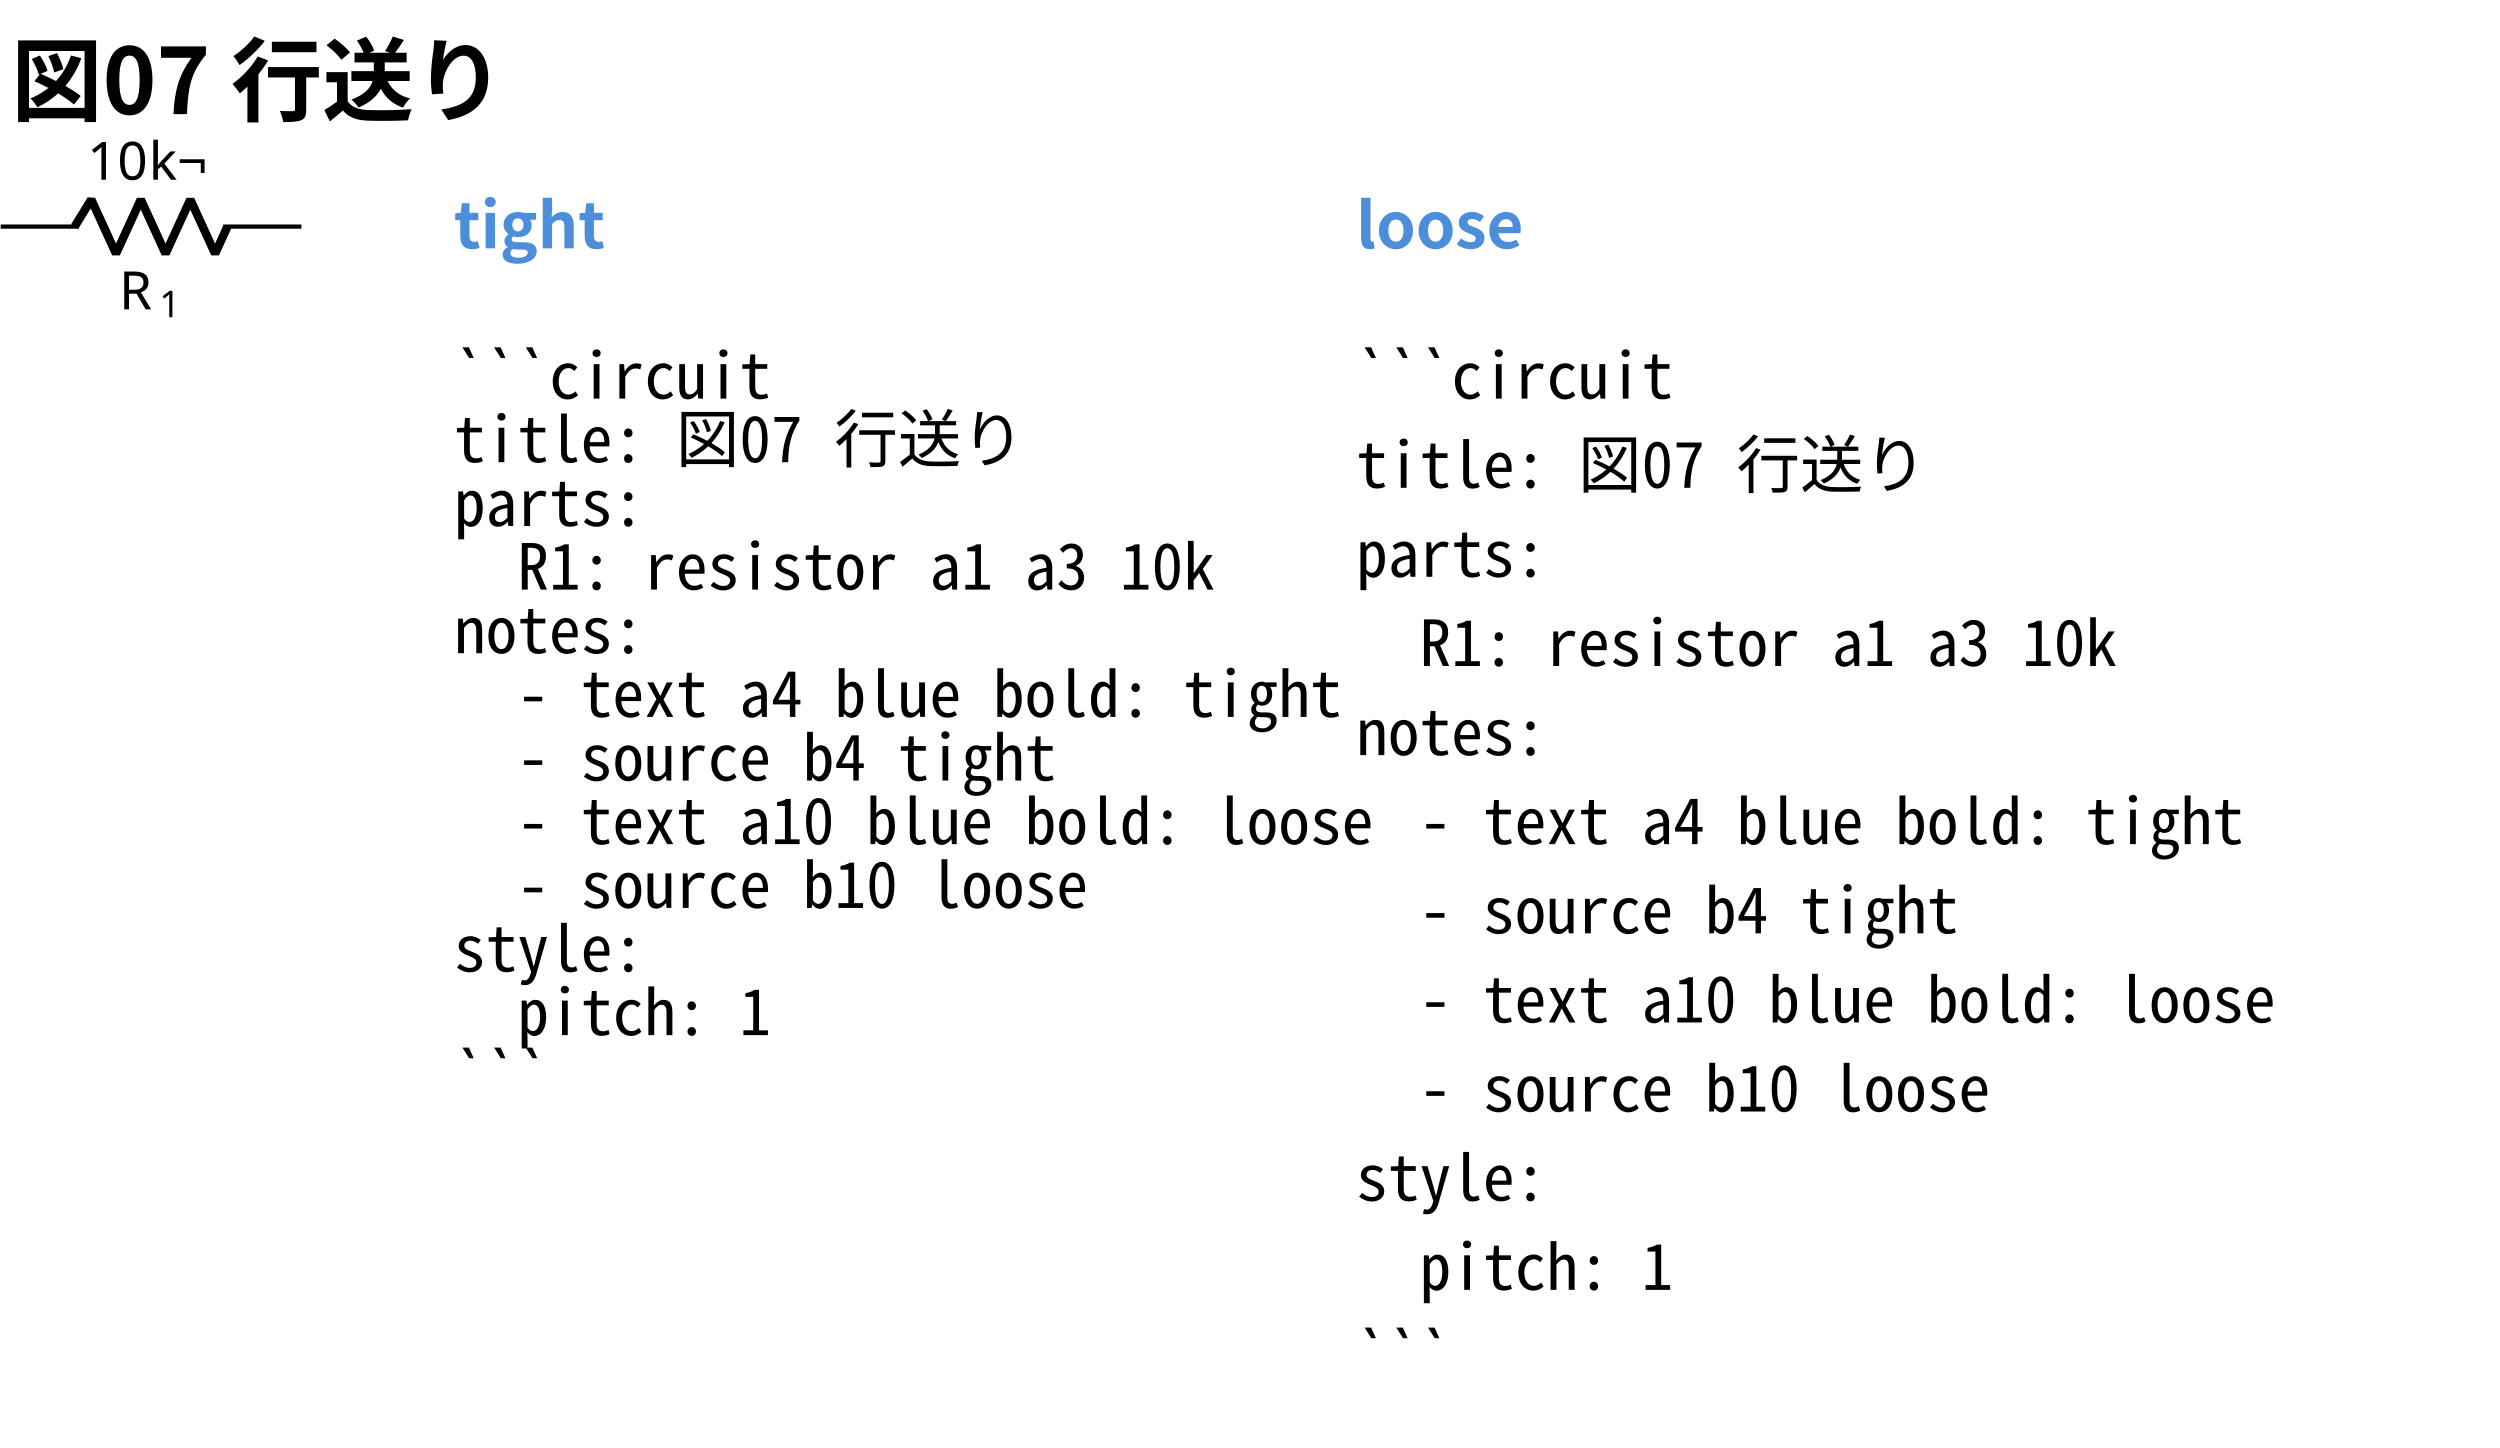
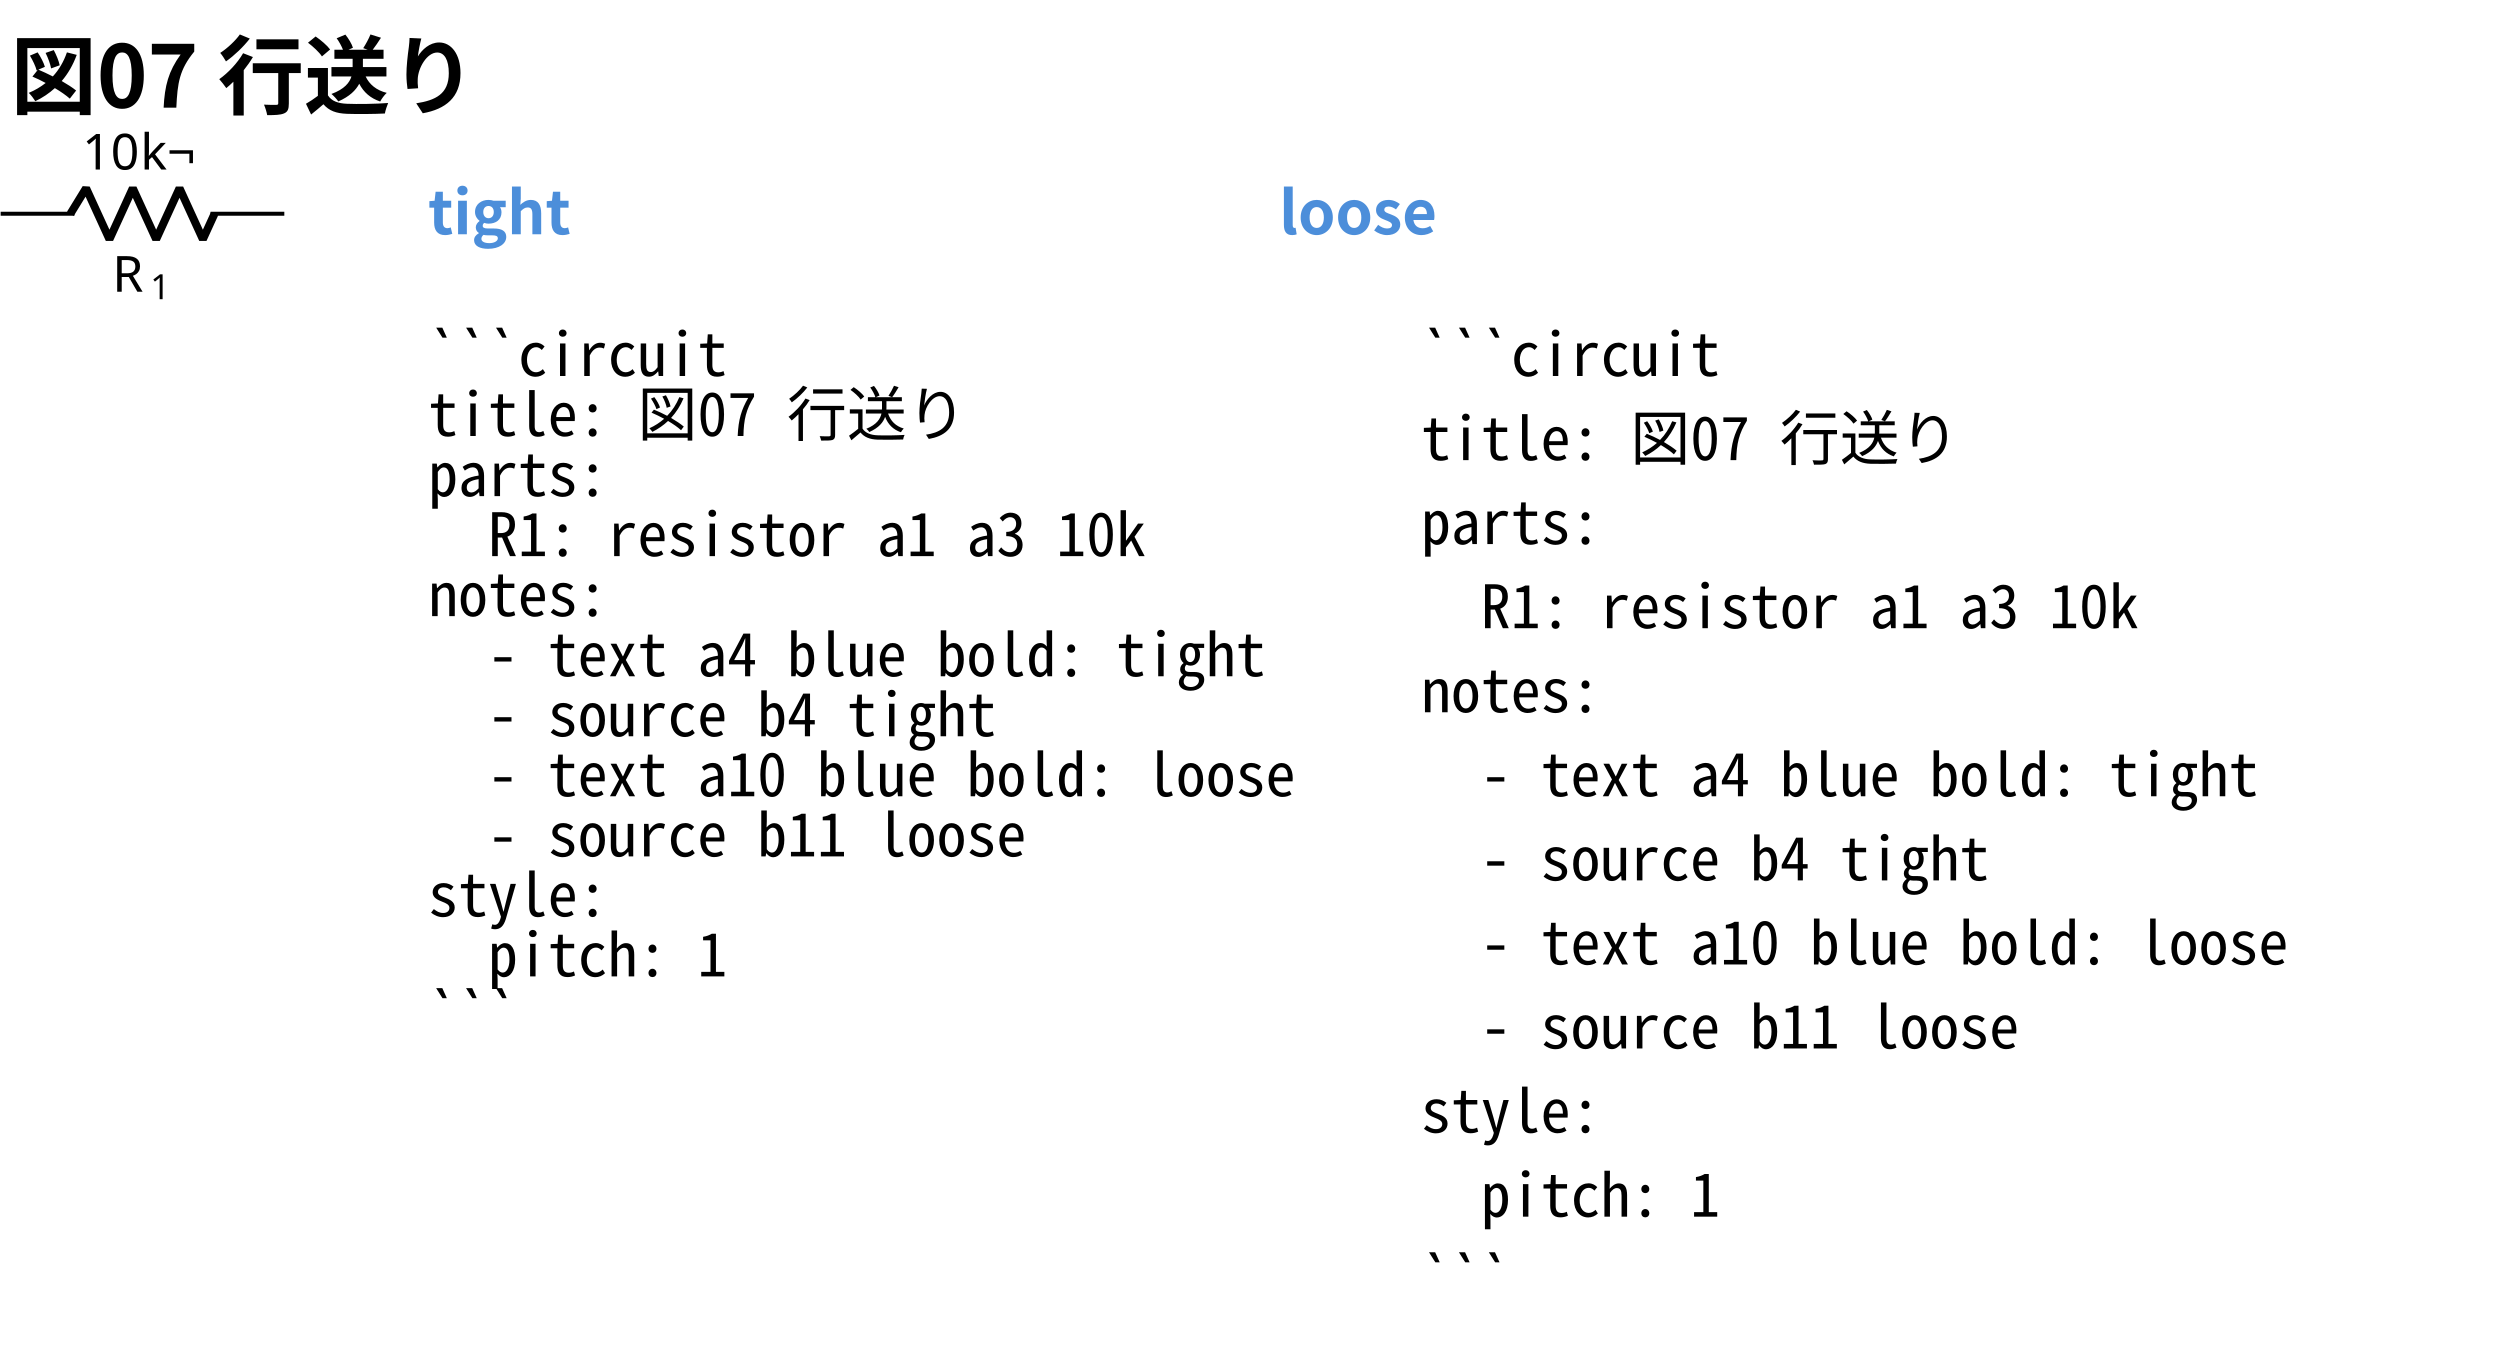
- <svg xmlns="http://www.w3.org/2000/svg" data-circuit-fence="0.1.0" fill="currentColor" width="630.743" height="365.275" viewBox="-72 -72 473.057 273.956">
+ <svg xmlns="http://www.w3.org/2000/svg" data-circuit-fence="0.1.0" fill="currentColor" width="668.68" height="365.275" viewBox="-72 -72 501.51 273.956">
  <g stroke="currentColor" stroke-miterlimit="10" stroke-width=".8">
    <path fill="none" d="M-71.87-29.123h.4m-.4 0h14.795m27.315 0h14.795m-.4 0h.4" />
    <g stroke-linejoin="bevel" stroke-width="1.6">
      <path fill="none" d="m-57.875-29.123 3.143-5.121 4.686 10.243 4.686-10.243 4.686 10.243 4.685-10.243 4.686 10.243 2.343-5.122" />
    </g>
    <g stroke="none">
      <text x="-71.87" y="-29.123" font-family="cmmi10" font-size="10" transform="translate(22.413 15.648)">R</text>
      <text x="-64.277" y="-27.623" font-family="cmr7" font-size="7" transform="translate(22.413 15.648)">1</text>
    </g>
    <g stroke="none" font-family="cmr10" font-size="10">
      <text x="-71.87" y="-29.123" transform="translate(16.37 -8.863)">10</text>
      <text x="-60.203" y="-29.123" transform="translate(16.37 -8.863)">k¬</text>
    </g>
    <g>
      <text x="-71.87" y="-29.123" fill="#4c8eda" stroke="none" font-family="'Noto Sans CJK JP','Noto Sans JP','Hiragino Sans','Yu Gothic',sans-serif" font-size="12" transform="translate(85.758 4.117)" font-weight="bold">tight</text>
    </g>
    <g>
      <text x="-71.87" y="-29.123" fill="currentColor" stroke="none" font-family="'Noto Sans Mono CJK JP',ui-monospace,'SFMono-Regular',Consolas,'Liberation Mono',monospace" font-size="12" transform="translate(85.758 32.553)" xml:space="preserve">```circuit</text>
    </g>
    <g>
      <text x="-71.87" y="-29.123" fill="currentColor" stroke="none" font-family="'Noto Sans Mono CJK JP',ui-monospace,'SFMono-Regular',Consolas,'Liberation Mono',monospace" font-size="12" transform="translate(85.758 44.588)" xml:space="preserve">title: 図07 行送り</text>
    </g>
    <g>
      <text x="-71.87" y="-29.123" fill="currentColor" stroke="none" font-family="'Noto Sans Mono CJK JP',ui-monospace,'SFMono-Regular',Consolas,'Liberation Mono',monospace" font-size="12" transform="translate(85.758 56.652)" xml:space="preserve">parts:</text>
    </g>
    <g>
      <text x="-71.87" y="-29.123" fill="currentColor" stroke="none" font-family="'Noto Sans Mono CJK JP',ui-monospace,'SFMono-Regular',Consolas,'Liberation Mono',monospace" font-size="12" transform="translate(85.758 68.688)" xml:space="preserve">  R1: resistor a1 a3 10k</text>
    </g>
    <g>
      <text x="-71.87" y="-29.123" fill="currentColor" stroke="none" font-family="'Noto Sans Mono CJK JP',ui-monospace,'SFMono-Regular',Consolas,'Liberation Mono',monospace" font-size="12" transform="translate(85.758 80.723)" xml:space="preserve">notes:</text>
    </g>
    <g>
      <text x="-71.87" y="-29.123" fill="currentColor" stroke="none" font-family="'Noto Sans Mono CJK JP',ui-monospace,'SFMono-Regular',Consolas,'Liberation Mono',monospace" font-size="12" transform="translate(85.758 92.787)" xml:space="preserve">  - text a4 blue bold: tight</text>
    </g>
    <g>
      <text x="-71.87" y="-29.123" fill="currentColor" stroke="none" font-family="'Noto Sans Mono CJK JP',ui-monospace,'SFMono-Regular',Consolas,'Liberation Mono',monospace" font-size="12" transform="translate(85.758 104.823)" xml:space="preserve">  - source b4 tight</text>
    </g>
    <g>
      <text x="-71.87" y="-29.123" fill="currentColor" stroke="none" font-family="'Noto Sans Mono CJK JP',ui-monospace,'SFMono-Regular',Consolas,'Liberation Mono',monospace" font-size="12" transform="translate(85.758 116.858)" xml:space="preserve">  - text a10 blue bold: loose</text>
    </g>
    <g>
-       <text x="-71.87" y="-29.123" fill="currentColor" stroke="none" font-family="'Noto Sans Mono CJK JP',ui-monospace,'SFMono-Regular',Consolas,'Liberation Mono',monospace" font-size="12" transform="translate(85.758 128.922)" xml:space="preserve">  - source b10 loose</text>
+       <text x="-71.87" y="-29.123" fill="currentColor" stroke="none" font-family="'Noto Sans Mono CJK JP',ui-monospace,'SFMono-Regular',Consolas,'Liberation Mono',monospace" font-size="12" transform="translate(85.758 128.922)" xml:space="preserve">  - source b11 loose</text>
    </g>
    <g>
      <text x="-71.87" y="-29.123" fill="currentColor" stroke="none" font-family="'Noto Sans Mono CJK JP',ui-monospace,'SFMono-Regular',Consolas,'Liberation Mono',monospace" font-size="12" transform="translate(85.758 140.958)" xml:space="preserve">style:</text>
    </g>
    <g>
      <text x="-71.87" y="-29.123" fill="currentColor" stroke="none" font-family="'Noto Sans Mono CJK JP',ui-monospace,'SFMono-Regular',Consolas,'Liberation Mono',monospace" font-size="12" transform="translate(85.758 152.993)" xml:space="preserve">  pitch: 1</text>
    </g>
    <g>
      <text x="-71.87" y="-29.123" fill="currentColor" stroke="none" font-family="'Noto Sans Mono CJK JP',ui-monospace,'SFMono-Regular',Consolas,'Liberation Mono',monospace" font-size="12" transform="translate(85.758 165.057)" xml:space="preserve">```</text>
    </g>
    <g>
      <text x="-71.87" y="-29.123" fill="#4c8eda" stroke="none" font-family="'Noto Sans CJK JP','Noto Sans JP','Hiragino Sans','Yu Gothic',sans-serif" font-size="12" transform="translate(256.475 4.117)" font-weight="bold">loose</text>
    </g>
    <g>
-       <text x="-71.87" y="-29.123" fill="currentColor" stroke="none" font-family="'Noto Sans Mono CJK JP',ui-monospace,'SFMono-Regular',Consolas,'Liberation Mono',monospace" font-size="12" transform="translate(256.475 32.553)" xml:space="preserve">```circuit</text>
+       <text x="-71.87" y="-29.123" fill="currentColor" stroke="none" font-family="'Noto Sans Mono CJK JP',ui-monospace,'SFMono-Regular',Consolas,'Liberation Mono',monospace" font-size="12" transform="translate(284.927 32.553)" xml:space="preserve">```circuit</text>
    </g>
    <g>
-       <text x="-71.87" y="-29.123" fill="currentColor" stroke="none" font-family="'Noto Sans Mono CJK JP',ui-monospace,'SFMono-Regular',Consolas,'Liberation Mono',monospace" font-size="12" transform="translate(256.475 49.425)" xml:space="preserve">title: 図07 行送り</text>
+       <text x="-71.87" y="-29.123" fill="currentColor" stroke="none" font-family="'Noto Sans Mono CJK JP',ui-monospace,'SFMono-Regular',Consolas,'Liberation Mono',monospace" font-size="12" transform="translate(284.927 49.425)" xml:space="preserve">title: 図07 行送り</text>
    </g>
    <g>
-       <text x="-71.87" y="-29.123" fill="currentColor" stroke="none" font-family="'Noto Sans Mono CJK JP',ui-monospace,'SFMono-Regular',Consolas,'Liberation Mono',monospace" font-size="12" transform="translate(256.475 66.27)" xml:space="preserve">parts:</text>
+       <text x="-71.87" y="-29.123" fill="currentColor" stroke="none" font-family="'Noto Sans Mono CJK JP',ui-monospace,'SFMono-Regular',Consolas,'Liberation Mono',monospace" font-size="12" transform="translate(284.927 66.27)" xml:space="preserve">parts:</text>
    </g>
    <g>
-       <text x="-71.87" y="-29.123" fill="currentColor" stroke="none" font-family="'Noto Sans Mono CJK JP',ui-monospace,'SFMono-Regular',Consolas,'Liberation Mono',monospace" font-size="12" transform="translate(256.475 83.142)" xml:space="preserve">  R1: resistor a1 a3 10k</text>
+       <text x="-71.87" y="-29.123" fill="currentColor" stroke="none" font-family="'Noto Sans Mono CJK JP',ui-monospace,'SFMono-Regular',Consolas,'Liberation Mono',monospace" font-size="12" transform="translate(284.927 83.142)" xml:space="preserve">  R1: resistor a1 a3 10k</text>
    </g>
    <g>
-       <text x="-71.87" y="-29.123" fill="currentColor" stroke="none" font-family="'Noto Sans Mono CJK JP',ui-monospace,'SFMono-Regular',Consolas,'Liberation Mono',monospace" font-size="12" transform="translate(256.475 100.014)" xml:space="preserve">notes:</text>
+       <text x="-71.87" y="-29.123" fill="currentColor" stroke="none" font-family="'Noto Sans Mono CJK JP',ui-monospace,'SFMono-Regular',Consolas,'Liberation Mono',monospace" font-size="12" transform="translate(284.927 100.014)" xml:space="preserve">notes:</text>
    </g>
    <g>
-       <text x="-71.87" y="-29.123" fill="currentColor" stroke="none" font-family="'Noto Sans Mono CJK JP',ui-monospace,'SFMono-Regular',Consolas,'Liberation Mono',monospace" font-size="12" transform="translate(256.475 116.858)" xml:space="preserve">  - text a4 blue bold: tight</text>
+       <text x="-71.87" y="-29.123" fill="currentColor" stroke="none" font-family="'Noto Sans Mono CJK JP',ui-monospace,'SFMono-Regular',Consolas,'Liberation Mono',monospace" font-size="12" transform="translate(284.927 116.858)" xml:space="preserve">  - text a4 blue bold: tight</text>
    </g>
    <g>
-       <text x="-71.87" y="-29.123" fill="currentColor" stroke="none" font-family="'Noto Sans Mono CJK JP',ui-monospace,'SFMono-Regular',Consolas,'Liberation Mono',monospace" font-size="12" transform="translate(256.475 133.73)" xml:space="preserve">  - source b4 tight</text>
+       <text x="-71.87" y="-29.123" fill="currentColor" stroke="none" font-family="'Noto Sans Mono CJK JP',ui-monospace,'SFMono-Regular',Consolas,'Liberation Mono',monospace" font-size="12" transform="translate(284.927 133.73)" xml:space="preserve">  - source b4 tight</text>
    </g>
    <g>
-       <text x="-71.87" y="-29.123" fill="currentColor" stroke="none" font-family="'Noto Sans Mono CJK JP',ui-monospace,'SFMono-Regular',Consolas,'Liberation Mono',monospace" font-size="12" transform="translate(256.475 150.603)" xml:space="preserve">  - text a10 blue bold: loose</text>
+       <text x="-71.87" y="-29.123" fill="currentColor" stroke="none" font-family="'Noto Sans Mono CJK JP',ui-monospace,'SFMono-Regular',Consolas,'Liberation Mono',monospace" font-size="12" transform="translate(284.927 150.603)" xml:space="preserve">  - text a10 blue bold: loose</text>
    </g>
    <g>
-       <text x="-71.87" y="-29.123" fill="currentColor" stroke="none" font-family="'Noto Sans Mono CJK JP',ui-monospace,'SFMono-Regular',Consolas,'Liberation Mono',monospace" font-size="12" transform="translate(256.475 167.447)" xml:space="preserve">  - source b10 loose</text>
+       <text x="-71.87" y="-29.123" fill="currentColor" stroke="none" font-family="'Noto Sans Mono CJK JP',ui-monospace,'SFMono-Regular',Consolas,'Liberation Mono',monospace" font-size="12" transform="translate(284.927 167.447)" xml:space="preserve">  - source b11 loose</text>
    </g>
    <g>
-       <text x="-71.87" y="-29.123" fill="currentColor" stroke="none" font-family="'Noto Sans Mono CJK JP',ui-monospace,'SFMono-Regular',Consolas,'Liberation Mono',monospace" font-size="12" transform="translate(256.475 184.32)" xml:space="preserve">style:</text>
+       <text x="-71.87" y="-29.123" fill="currentColor" stroke="none" font-family="'Noto Sans Mono CJK JP',ui-monospace,'SFMono-Regular',Consolas,'Liberation Mono',monospace" font-size="12" transform="translate(284.927 184.32)" xml:space="preserve">style:</text>
    </g>
    <g>
-       <text x="-71.87" y="-29.123" fill="currentColor" stroke="none" font-family="'Noto Sans Mono CJK JP',ui-monospace,'SFMono-Regular',Consolas,'Liberation Mono',monospace" font-size="12" transform="translate(256.475 201.192)" xml:space="preserve">  pitch: 1</text>
+       <text x="-71.87" y="-29.123" fill="currentColor" stroke="none" font-family="'Noto Sans Mono CJK JP',ui-monospace,'SFMono-Regular',Consolas,'Liberation Mono',monospace" font-size="12" transform="translate(284.927 201.192)" xml:space="preserve">  pitch: 1</text>
    </g>
    <g>
-       <text x="-71.87" y="-29.123" fill="currentColor" stroke="none" font-family="'Noto Sans Mono CJK JP',ui-monospace,'SFMono-Regular',Consolas,'Liberation Mono',monospace" font-size="12" transform="translate(256.475 218.036)" xml:space="preserve">```</text>
+       <text x="-71.87" y="-29.123" fill="currentColor" stroke="none" font-family="'Noto Sans Mono CJK JP',ui-monospace,'SFMono-Regular',Consolas,'Liberation Mono',monospace" font-size="12" transform="translate(284.927 218.036)" xml:space="preserve">```</text>
    </g>
    <g>
      <text x="-71.87" y="-29.123" fill="currentColor" stroke="none" font-family="'Noto Sans CJK JP','Noto Sans JP','Hiragino Sans','Yu Gothic',sans-serif" font-size="17.28" transform="translate(2 -21.277)" font-weight="bold">図07 行送り</text>
    </g>
  </g>
</svg>
